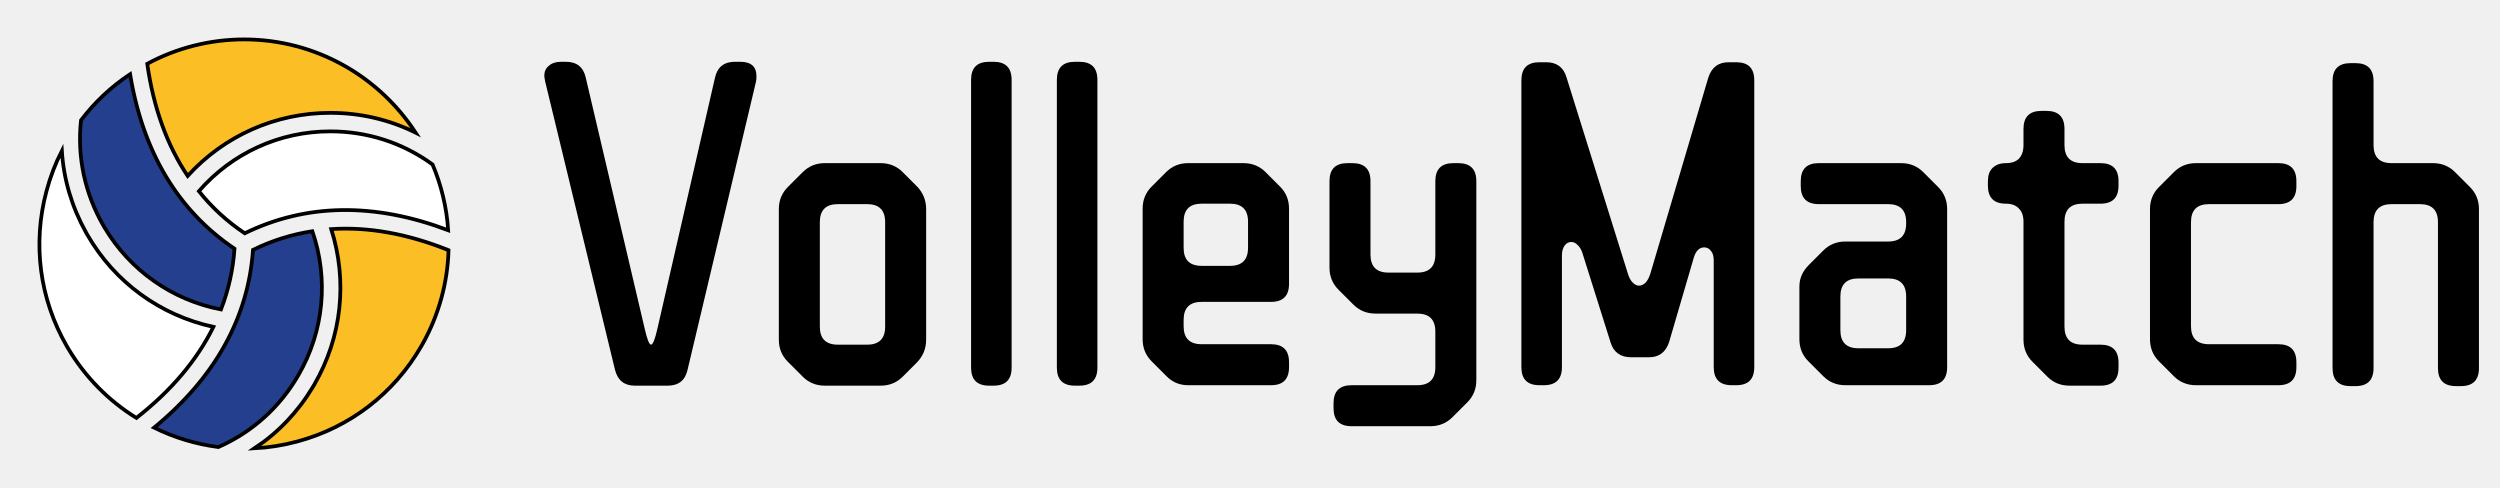
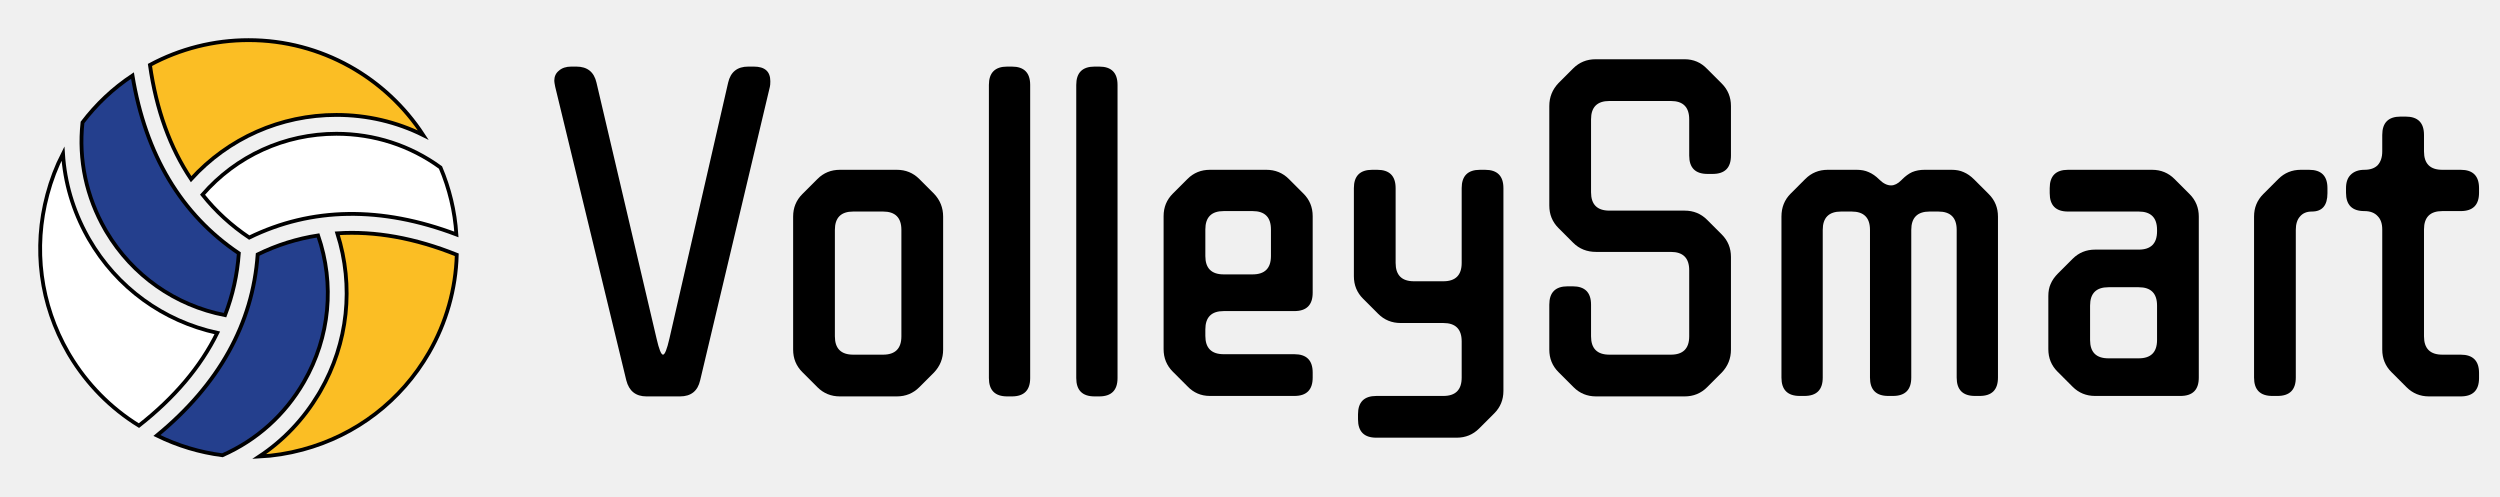
- <svg xmlns="http://www.w3.org/2000/svg" width="666" height="130" viewBox="0 0 666 130" fill="none">
-   <path d="M88.243 61.035C98.085 60.388 108.528 62.248 119.489 66.651C119.247 75.318 116.893 83.869 112.643 91.504L112.22 92.25C104.941 104.844 93.185 113.874 79.132 117.631C75.391 118.638 71.593 119.238 67.799 119.435C74.108 115.26 79.403 109.696 83.37 103.055L83.78 102.356C91.071 89.73 92.64 74.848 88.243 61.035Z" fill="#FBBE24" stroke="black" />
-   <path d="M83.209 61.592C87.594 74.332 86.287 88.197 79.516 99.892L79.469 99.973C74.518 108.542 67.159 115.135 58.189 119.093C52.278 118.337 46.509 116.609 41.05 113.926C57.265 100.589 66.134 84.687 67.403 66.563C72.457 64.086 77.742 62.436 83.209 61.592Z" fill="#243F8D" stroke="black" />
-   <path d="M65.02 10.5C84.142 10.5 101.008 20.4 110.725 35.347C103.73 31.874 96.018 30.067 88.003 30.066C73.402 30.066 59.743 36.153 49.991 46.864C44.485 38.653 40.892 28.689 39.224 16.992C47.109 12.74 55.988 10.5 65.02 10.5Z" fill="#FBBE24" stroke="black" />
+ <svg xmlns="http://www.w3.org/2000/svg" width="654" height="130" viewBox="0 0 654 130" fill="none">
+   <path d="M88.243 61.035C98.085 60.388 108.528 62.248 119.489 66.651C119.239 75.601 116.737 84.428 112.22 92.25C104.941 104.844 93.185 113.874 79.132 117.631C75.391 118.638 71.593 119.238 67.799 119.435C74.108 115.26 79.403 109.696 83.37 103.055L83.78 102.356C91.071 89.73 92.64 74.848 88.243 61.035Z" fill="#FBBE24" stroke="black" />
+   <path d="M83.209 61.592C87.594 74.332 86.288 88.197 79.516 99.892L79.47 99.973C74.518 108.542 67.159 115.135 58.189 119.093C52.278 118.337 46.509 116.609 41.05 113.926C57.266 100.589 66.134 84.687 67.403 66.563C72.457 64.086 77.743 62.436 83.209 61.592Z" fill="#243F8D" stroke="black" />
+   <path d="M65.02 10.5C84.142 10.5 101.008 20.401 110.725 35.348C103.73 31.875 96.019 30.067 88.003 30.066C73.402 30.066 59.743 36.153 49.991 46.864C44.485 38.653 40.892 28.689 39.224 16.992C47.109 12.74 55.988 10.5 65.02 10.5Z" fill="#FBBE24" stroke="black" />
  <path d="M88.002 34.996C97.888 34.996 107.307 38.039 115.231 43.815C117.537 49.257 118.99 55.157 119.393 61.33C99.751 53.913 81.537 54.167 65.198 62.147C60.507 59.004 56.412 55.254 52.98 50.93C61.831 40.766 74.478 34.996 88.002 34.996Z" fill="white" stroke="black" />
  <path d="M34.654 19.761C38.06 40.459 47.406 56.108 62.476 66.254C62.075 71.873 60.867 77.274 58.869 82.444C45.862 79.928 34.672 72.065 27.866 60.648L27.542 60.096C22.589 51.486 20.527 41.821 21.581 32.035C25.19 27.279 29.577 23.127 34.654 19.761Z" fill="#243F8D" stroke="black" />
-   <path d="M16.477 40.179C16.948 47.739 19.115 55.078 22.878 61.852L23.277 62.559C30.569 75.205 42.676 83.999 56.844 87.082C52.49 95.94 45.64 104.044 36.345 111.337C28.953 106.788 22.74 100.469 18.253 92.988L17.818 92.251C10.538 79.637 8.612 64.943 12.389 50.889V50.887C13.378 47.148 14.757 43.554 16.477 40.179Z" fill="white" stroke="black" />
-   <path d="M150.76 16.46C153.64 16.46 155.4 17.86 156.04 20.66L171.76 87.62C172.4 90.42 172.96 91.82 173.44 91.82C173.92 91.82 174.48 90.42 175.12 87.62L190.48 20.66C191.12 17.86 192.88 16.46 195.76 16.46H197.2C200.08 16.46 201.52 17.74 201.52 20.3C201.52 20.94 201.48 21.42 201.4 21.74L183.16 98.54C182.52 101.34 180.76 102.74 177.88 102.74H169.12C166.32 102.74 164.56 101.34 163.84 98.54L145.24 21.74C145.08 20.94 145 20.42 145 20.18C145 19.06 145.4 18.18 146.2 17.54C147 16.82 148.08 16.46 149.44 16.46H150.76Z" fill="black" />
-   <path d="M244.324 49.7C245.924 51.38 246.724 53.38 246.724 55.7V90.5C246.724 92.82 245.924 94.82 244.324 96.5L240.484 100.34C238.884 101.94 236.924 102.74 234.604 102.74H219.724C217.404 102.74 215.444 101.94 213.844 100.34L209.884 96.38C208.284 94.78 207.484 92.82 207.484 90.5V55.7C207.484 53.38 208.284 51.42 209.884 49.82L213.844 45.86C215.444 44.26 217.404 43.46 219.724 43.46H234.604C236.924 43.46 238.884 44.26 240.484 45.86L244.324 49.7ZM235.804 59.18C235.804 55.98 234.204 54.38 231.004 54.38H223.204C220.004 54.38 218.404 55.98 218.404 59.18V87.02C218.404 90.22 220.004 91.82 223.204 91.82H231.004C234.204 91.82 235.804 90.22 235.804 87.02V59.18Z" fill="black" />
-   <path d="M258.695 21.26C258.695 18.06 260.295 16.46 263.495 16.46H264.695C267.895 16.46 269.495 18.06 269.495 21.26V97.94C269.495 101.14 267.895 102.74 264.695 102.74H263.495C260.295 102.74 258.695 101.14 258.695 97.94V21.26Z" fill="black" />
-   <path d="M281.547 21.26C281.547 18.06 283.147 16.46 286.347 16.46H287.547C290.747 16.46 292.347 18.06 292.347 21.26V97.94C292.347 101.14 290.747 102.74 287.547 102.74H286.347C283.147 102.74 281.547 101.14 281.547 97.94V21.26Z" fill="black" />
-   <path d="M343.398 75.62C343.398 78.82 341.798 80.42 338.598 80.42H320.118C316.918 80.42 315.318 82.02 315.318 85.22V86.9C315.318 90.1 316.918 91.7 320.118 91.7H338.598C341.798 91.7 343.398 93.3 343.398 96.5V97.82C343.398 101.02 341.798 102.62 338.598 102.62H316.518C314.198 102.62 312.238 101.78 310.638 100.1L306.798 96.26C305.198 94.66 304.398 92.7 304.398 90.38V55.58C304.398 53.26 305.198 51.3 306.798 49.7L310.638 45.86C312.238 44.26 314.198 43.46 316.518 43.46H331.278C333.598 43.46 335.558 44.26 337.158 45.86L340.998 49.7C342.598 51.3 343.398 53.26 343.398 55.58V75.62ZM315.318 66.02C315.318 69.22 316.918 70.82 320.118 70.82H327.678C330.878 70.82 332.478 69.22 332.478 66.02V59.06C332.478 55.86 330.878 54.26 327.678 54.26H320.118C316.918 54.26 315.318 55.86 315.318 59.06V66.02Z" fill="black" />
-   <path d="M377.575 72.62C380.775 72.62 382.375 71.02 382.375 67.82V48.26C382.375 45.06 383.975 43.46 387.175 43.46H388.495C391.695 43.46 393.295 45.06 393.295 48.26V101.3C393.295 103.62 392.495 105.58 390.895 107.18L386.935 111.14C385.335 112.74 383.375 113.54 381.055 113.54H360.055C356.855 113.54 355.255 111.94 355.255 108.74V107.42C355.255 104.22 356.855 102.62 360.055 102.62H377.575C380.775 102.62 382.375 101.02 382.375 97.82V88.34C382.375 85.14 380.775 83.54 377.575 83.54H366.415C364.095 83.54 362.135 82.74 360.535 81.14L356.575 77.18C354.975 75.58 354.175 73.62 354.175 71.3V48.26C354.175 45.06 355.775 43.46 358.975 43.46H360.295C363.495 43.46 365.095 45.06 365.095 48.26V67.82C365.095 71.02 366.695 72.62 369.895 72.62H377.575Z" fill="black" />
-   <path d="M444.657 91.1C443.777 93.82 441.977 95.18 439.257 95.18H434.577C431.697 95.18 429.857 93.86 429.057 91.22L421.497 67.22C421.177 66.34 420.737 65.66 420.177 65.18C419.697 64.7 419.177 64.46 418.617 64.46C417.897 64.46 417.297 64.78 416.817 65.42C416.337 66.06 416.097 66.94 416.097 68.06V97.82C416.097 101.02 414.497 102.62 411.297 102.62H410.097C406.897 102.62 405.297 101.02 405.297 97.82V21.38C405.297 18.18 406.897 16.58 410.097 16.58H411.897C414.697 16.58 416.497 17.9 417.297 20.54L433.617 72.74C433.937 73.86 434.377 74.7 434.937 75.26C435.497 75.82 436.057 76.1 436.617 76.1C437.257 76.1 437.857 75.82 438.417 75.26C438.977 74.62 439.417 73.74 439.737 72.62L455.097 20.66C455.977 17.94 457.777 16.58 460.497 16.58H462.537C465.737 16.58 467.337 18.18 467.337 21.38V97.82C467.337 101.02 465.737 102.62 462.537 102.62H461.337C458.137 102.62 456.537 101.02 456.537 97.82V69.38C456.537 68.26 456.297 67.42 455.817 66.86C455.337 66.22 454.737 65.9 454.017 65.9C452.737 65.9 451.817 66.78 451.257 68.54L444.657 91.1Z" fill="black" />
-   <path d="M491.599 102.62C489.279 102.62 487.319 101.82 485.719 100.22L481.759 96.26C480.159 94.66 479.359 92.7 479.359 90.38V76.46C479.359 75.26 479.559 74.22 479.959 73.34C480.359 72.38 480.999 71.46 481.879 70.58L485.719 66.74C487.319 65.14 489.279 64.34 491.599 64.34H502.999C506.199 64.34 507.799 62.74 507.799 59.54V59.18C507.799 55.98 506.199 54.38 502.999 54.38H484.519C481.319 54.38 479.719 52.78 479.719 49.58V48.26C479.719 45.06 481.319 43.46 484.519 43.46H506.479C508.799 43.46 510.759 44.26 512.359 45.86L516.319 49.82C517.919 51.42 518.719 53.38 518.719 55.7V97.82C518.719 101.02 517.119 102.62 513.919 102.62H491.599ZM507.799 78.98C507.799 75.78 506.199 74.18 502.999 74.18H495.079C491.879 74.18 490.279 75.78 490.279 78.98V87.98C490.279 91.18 491.879 92.78 495.079 92.78H502.999C506.199 92.78 507.799 91.18 507.799 87.98V78.98Z" fill="black" />
-   <path d="M559.576 91.82C562.776 91.82 564.376 93.42 564.376 96.62V97.94C564.376 101.14 562.776 102.74 559.576 102.74H551.296C548.976 102.74 547.016 101.94 545.416 100.34L541.456 96.38C539.856 94.78 539.056 92.82 539.056 90.5V59.06C539.056 57.54 538.656 56.38 537.856 55.58C537.056 54.7 535.896 54.26 534.376 54.26C531.176 54.26 529.576 52.66 529.576 49.46V48.26C529.576 46.74 529.976 45.58 530.776 44.78C531.656 43.9 532.856 43.46 534.376 43.46C535.896 43.46 537.056 43.06 537.856 42.26C538.656 41.38 539.056 40.18 539.056 38.66V34.34C539.056 31.14 540.656 29.54 543.856 29.54H545.176C548.376 29.54 549.976 31.14 549.976 34.34V38.66C549.976 41.86 551.576 43.46 554.776 43.46H559.576C562.776 43.46 564.376 45.06 564.376 48.26V49.46C564.376 52.66 562.776 54.26 559.576 54.26H554.776C551.576 54.26 549.976 55.86 549.976 59.06V87.02C549.976 90.22 551.576 91.82 554.776 91.82H559.576Z" fill="black" />
-   <path d="M579.118 45.86C580.718 44.26 582.678 43.46 584.998 43.46H606.958C610.158 43.46 611.758 45.06 611.758 48.26V49.58C611.758 52.78 610.158 54.38 606.958 54.38H588.478C585.278 54.38 583.678 55.98 583.678 59.18V86.9C583.678 90.1 585.278 91.7 588.478 91.7H606.958C610.158 91.7 611.758 93.3 611.758 96.5V97.82C611.758 101.02 610.158 102.62 606.958 102.62H584.998C582.678 102.62 580.718 101.82 579.118 100.22L575.158 96.26C573.558 94.66 572.758 92.7 572.758 90.38V55.7C572.758 53.38 573.558 51.42 575.158 49.82L579.118 45.86Z" fill="black" />
-   <path d="M626.19 102.86C622.99 102.86 621.391 101.26 621.391 98.06V21.62C621.391 18.42 622.99 16.82 626.19 16.82H627.51C630.71 16.82 632.311 18.42 632.311 21.62V38.66C632.311 41.86 633.911 43.46 637.111 43.46H648.151C650.471 43.46 652.431 44.26 654.031 45.86L657.99 49.82C659.59 51.42 660.391 53.38 660.391 55.7V98.06C660.391 101.26 658.791 102.86 655.591 102.86H654.271C651.071 102.86 649.47 101.26 649.47 98.06V59.18C649.47 55.98 647.871 54.38 644.671 54.38H637.111C633.911 54.38 632.311 55.98 632.311 59.18V98.06C632.311 101.26 630.71 102.86 627.51 102.86H626.19Z" fill="black" />
+   <path d="M16.477 40.179C16.948 47.739 19.115 55.078 22.878 61.852L23.277 62.559C30.569 75.205 42.676 84 56.845 87.082C52.491 95.94 45.64 104.045 36.345 111.338C28.953 106.789 22.74 100.469 18.253 92.988L17.818 92.251C10.538 79.637 8.612 64.943 12.389 50.889V50.887C13.378 47.148 14.757 43.554 16.477 40.179Z" fill="white" stroke="black" />
+   <path d="M150.76 17.42C153.64 17.42 155.4 18.82 156.04 21.62L171.76 88.58C172.4 91.38 172.96 92.78 173.44 92.78C173.92 92.78 174.48 91.38 175.12 88.58L190.48 21.62C191.12 18.82 192.88 17.42 195.76 17.42H197.2C200.08 17.42 201.52 18.7 201.52 21.26C201.52 21.9 201.48 22.38 201.4 22.7L183.16 99.5C182.52 102.3 180.76 103.7 177.88 103.7H169.12C166.32 103.7 164.56 102.3 163.84 99.5L145.24 22.7C145.08 21.9 145 21.38 145 21.14C145 20.02 145.4 19.14 146.2 18.5C147 17.78 148.08 17.42 149.44 17.42H150.76Z" fill="black" />
+   <path d="M244.324 50.66C245.924 52.34 246.724 54.34 246.724 56.66V91.46C246.724 93.78 245.924 95.78 244.324 97.46L240.484 101.3C238.884 102.9 236.924 103.7 234.604 103.7H219.724C217.404 103.7 215.444 102.9 213.844 101.3L209.884 97.34C208.284 95.74 207.484 93.78 207.484 91.46V56.66C207.484 54.34 208.284 52.38 209.884 50.78L213.844 46.82C215.444 45.22 217.404 44.42 219.724 44.42H234.604C236.924 44.42 238.884 45.22 240.484 46.82L244.324 50.66ZM235.804 60.14C235.804 56.94 234.204 55.34 231.004 55.34H223.204C220.004 55.34 218.404 56.94 218.404 60.14V87.98C218.404 91.18 220.004 92.78 223.204 92.78H231.004C234.204 92.78 235.804 91.18 235.804 87.98V60.14Z" fill="black" />
+   <path d="M258.695 22.22C258.695 19.02 260.295 17.42 263.495 17.42H264.695C267.895 17.42 269.495 19.02 269.495 22.22V98.9C269.495 102.1 267.895 103.7 264.695 103.7H263.495C260.295 103.7 258.695 102.1 258.695 98.9V22.22Z" fill="black" />
+   <path d="M281.547 22.22C281.547 19.02 283.147 17.42 286.347 17.42H287.547C290.747 17.42 292.347 19.02 292.347 22.22V98.9C292.347 102.1 290.747 103.7 287.547 103.7H286.347C283.147 103.7 281.547 102.1 281.547 98.9V22.22Z" fill="black" />
+   <path d="M343.398 76.58C343.398 79.78 341.798 81.38 338.598 81.38H320.118C316.918 81.38 315.318 82.98 315.318 86.18V87.86C315.318 91.06 316.918 92.66 320.118 92.66H338.598C341.798 92.66 343.398 94.26 343.398 97.46V98.78C343.398 101.98 341.798 103.58 338.598 103.58H316.518C314.198 103.58 312.238 102.74 310.638 101.06L306.798 97.22C305.198 95.62 304.398 93.66 304.398 91.34V56.54C304.398 54.22 305.198 52.26 306.798 50.66L310.638 46.82C312.238 45.22 314.198 44.42 316.518 44.42H331.278C333.598 44.42 335.558 45.22 337.158 46.82L340.998 50.66C342.598 52.26 343.398 54.22 343.398 56.54V76.58ZM315.318 66.98C315.318 70.18 316.918 71.78 320.118 71.78H327.678C330.878 71.78 332.478 70.18 332.478 66.98V60.02C332.478 56.82 330.878 55.22 327.678 55.22H320.118C316.918 55.22 315.318 56.82 315.318 60.02V66.98Z" fill="black" />
+   <path d="M377.575 73.58C380.775 73.58 382.375 71.98 382.375 68.78V49.22C382.375 46.02 383.975 44.42 387.175 44.42H388.495C391.695 44.42 393.295 46.02 393.295 49.22V102.26C393.295 104.58 392.495 106.54 390.895 108.14L386.935 112.1C385.335 113.7 383.375 114.5 381.055 114.5H360.055C356.855 114.5 355.255 112.9 355.255 109.7V108.38C355.255 105.18 356.855 103.58 360.055 103.58H377.575C380.775 103.58 382.375 101.98 382.375 98.78V89.3C382.375 86.1 380.775 84.5 377.575 84.5H366.415C364.095 84.5 362.135 83.7 360.535 82.1L356.575 78.14C354.975 76.54 354.175 74.58 354.175 72.26V49.22C354.175 46.02 355.775 44.42 358.975 44.42H360.295C363.495 44.42 365.095 46.02 365.095 49.22V68.78C365.095 71.98 366.695 73.58 369.895 73.58H377.575Z" fill="black" />
+   <path d="M446.697 45.5C443.497 45.5 441.897 43.9 441.897 40.7V31.22C441.897 28.02 440.297 26.42 437.097 26.42H421.017C417.817 26.42 416.217 28.02 416.217 31.22V50.3C416.217 53.5 417.817 55.1 421.017 55.1H440.697C443.017 55.1 444.977 55.9 446.577 57.5L450.417 61.34C452.017 62.94 452.817 64.9 452.817 67.22V91.46C452.817 93.78 452.017 95.78 450.417 97.46L446.577 101.3C444.977 102.9 443.017 103.7 440.697 103.7H417.537C415.217 103.7 413.257 102.9 411.657 101.3L407.697 97.34C406.097 95.74 405.297 93.78 405.297 91.46V79.7C405.297 76.5 406.897 74.9 410.097 74.9H411.417C414.617 74.9 416.217 76.5 416.217 79.7V87.98C416.217 91.18 417.817 92.78 421.017 92.78H437.097C440.297 92.78 441.897 91.18 441.897 87.98V70.7C441.897 67.5 440.297 65.9 437.097 65.9H417.537C415.137 65.9 413.137 65.1 411.537 63.5L407.697 59.66C406.097 58.06 405.297 56.1 405.297 53.78V27.74C405.297 25.42 406.097 23.42 407.697 21.74L411.537 17.9C413.137 16.3 415.097 15.5 417.417 15.5H440.697C443.017 15.5 444.977 16.34 446.577 18.02L450.417 21.86C452.017 23.46 452.817 25.42 452.817 27.74V40.7C452.817 43.9 451.217 45.5 448.017 45.5H446.697Z" fill="black" />
+   <path d="M476.828 98.78C476.828 101.98 475.228 103.58 472.028 103.58H470.828C467.628 103.58 466.028 101.98 466.028 98.78V56.66C466.028 54.26 466.828 52.26 468.428 50.66L472.268 46.82C473.868 45.22 475.828 44.42 478.148 44.42H485.708C486.908 44.42 487.948 44.62 488.828 45.02C489.788 45.42 490.708 46.06 491.588 46.94C492.628 47.98 493.668 48.5 494.708 48.5C495.588 48.5 496.468 48.06 497.348 47.18L497.588 46.94C498.468 46.06 499.348 45.42 500.228 45.02C501.188 44.62 502.268 44.42 503.468 44.42H510.548C511.748 44.42 512.788 44.62 513.668 45.02C514.628 45.42 515.548 46.06 516.428 46.94L520.268 50.78C521.868 52.38 522.668 54.34 522.668 56.66V98.78C522.668 101.98 521.068 103.58 517.868 103.58H516.668C513.468 103.58 511.868 101.98 511.868 98.78V60.14C511.868 56.94 510.268 55.34 507.068 55.34H504.788C501.588 55.34 499.988 56.94 499.988 60.14V98.78C499.988 101.98 498.388 103.58 495.188 103.58H493.988C490.788 103.58 489.188 101.98 489.188 98.78V60.14C489.188 56.94 487.588 55.34 484.388 55.34H481.628C478.428 55.34 476.828 56.94 476.828 60.14V98.78Z" fill="black" />
+   <path d="M548.084 103.58C545.764 103.58 543.804 102.78 542.204 101.18L538.244 97.22C536.644 95.62 535.844 93.66 535.844 91.34V77.42C535.844 76.22 536.044 75.18 536.444 74.3C536.844 73.34 537.484 72.42 538.364 71.54L542.204 67.7C543.804 66.1 545.764 65.3 548.084 65.3H559.484C562.684 65.3 564.284 63.7 564.284 60.5V60.14C564.284 56.94 562.684 55.34 559.484 55.34H541.004C537.804 55.34 536.204 53.74 536.204 50.54V49.22C536.204 46.02 537.804 44.42 541.004 44.42H562.964C565.284 44.42 567.244 45.22 568.844 46.82L572.804 50.78C574.404 52.38 575.204 54.34 575.204 56.66V98.78C575.204 101.98 573.604 103.58 570.404 103.58H548.084ZM564.284 79.94C564.284 76.74 562.684 75.14 559.484 75.14H551.564C548.364 75.14 546.764 76.74 546.764 79.94V88.94C546.764 92.14 548.364 93.74 551.564 93.74H559.484C562.684 93.74 564.284 92.14 564.284 88.94V79.94Z" fill="black" />
+   <path d="M600.581 98.78C600.581 101.98 598.981 103.58 595.781 103.58H594.461C591.261 103.58 589.661 101.98 589.661 98.78V56.66C589.661 54.34 590.461 52.38 592.061 50.78L596.021 46.82C597.621 45.22 599.581 44.42 601.901 44.42H604.061C607.261 44.42 608.861 46.02 608.861 49.22V50.54C608.861 53.74 607.501 55.34 604.781 55.34C603.421 55.34 602.381 55.78 601.661 56.66C600.941 57.46 600.581 58.62 600.581 60.14V98.78Z" fill="black" />
+   <path d="M643.717 92.78C646.917 92.78 648.517 94.38 648.517 97.58V98.9C648.517 102.1 646.917 103.7 643.717 103.7H635.437C633.117 103.7 631.157 102.9 629.557 101.3L625.597 97.34C623.997 95.74 623.197 93.78 623.197 91.46V60.02C623.197 58.5 622.797 57.34 621.997 56.54C621.197 55.66 620.037 55.22 618.517 55.22C615.317 55.22 613.717 53.62 613.717 50.42V49.22C613.717 47.7 614.117 46.54 614.917 45.74C615.797 44.86 616.997 44.42 618.517 44.42C620.037 44.42 621.197 44.02 621.997 43.22C622.797 42.34 623.197 41.14 623.197 39.62V35.3C623.197 32.1 624.797 30.5 627.997 30.5H629.317C632.517 30.5 634.117 32.1 634.117 35.3V39.62C634.117 42.82 635.717 44.42 638.917 44.42H643.717C646.917 44.42 648.517 46.02 648.517 49.22V50.42C648.517 53.62 646.917 55.22 643.717 55.22H638.917C635.717 55.22 634.117 56.82 634.117 60.02V87.98C634.117 91.18 635.717 92.78 638.917 92.78H643.717Z" fill="black" />
</svg>
